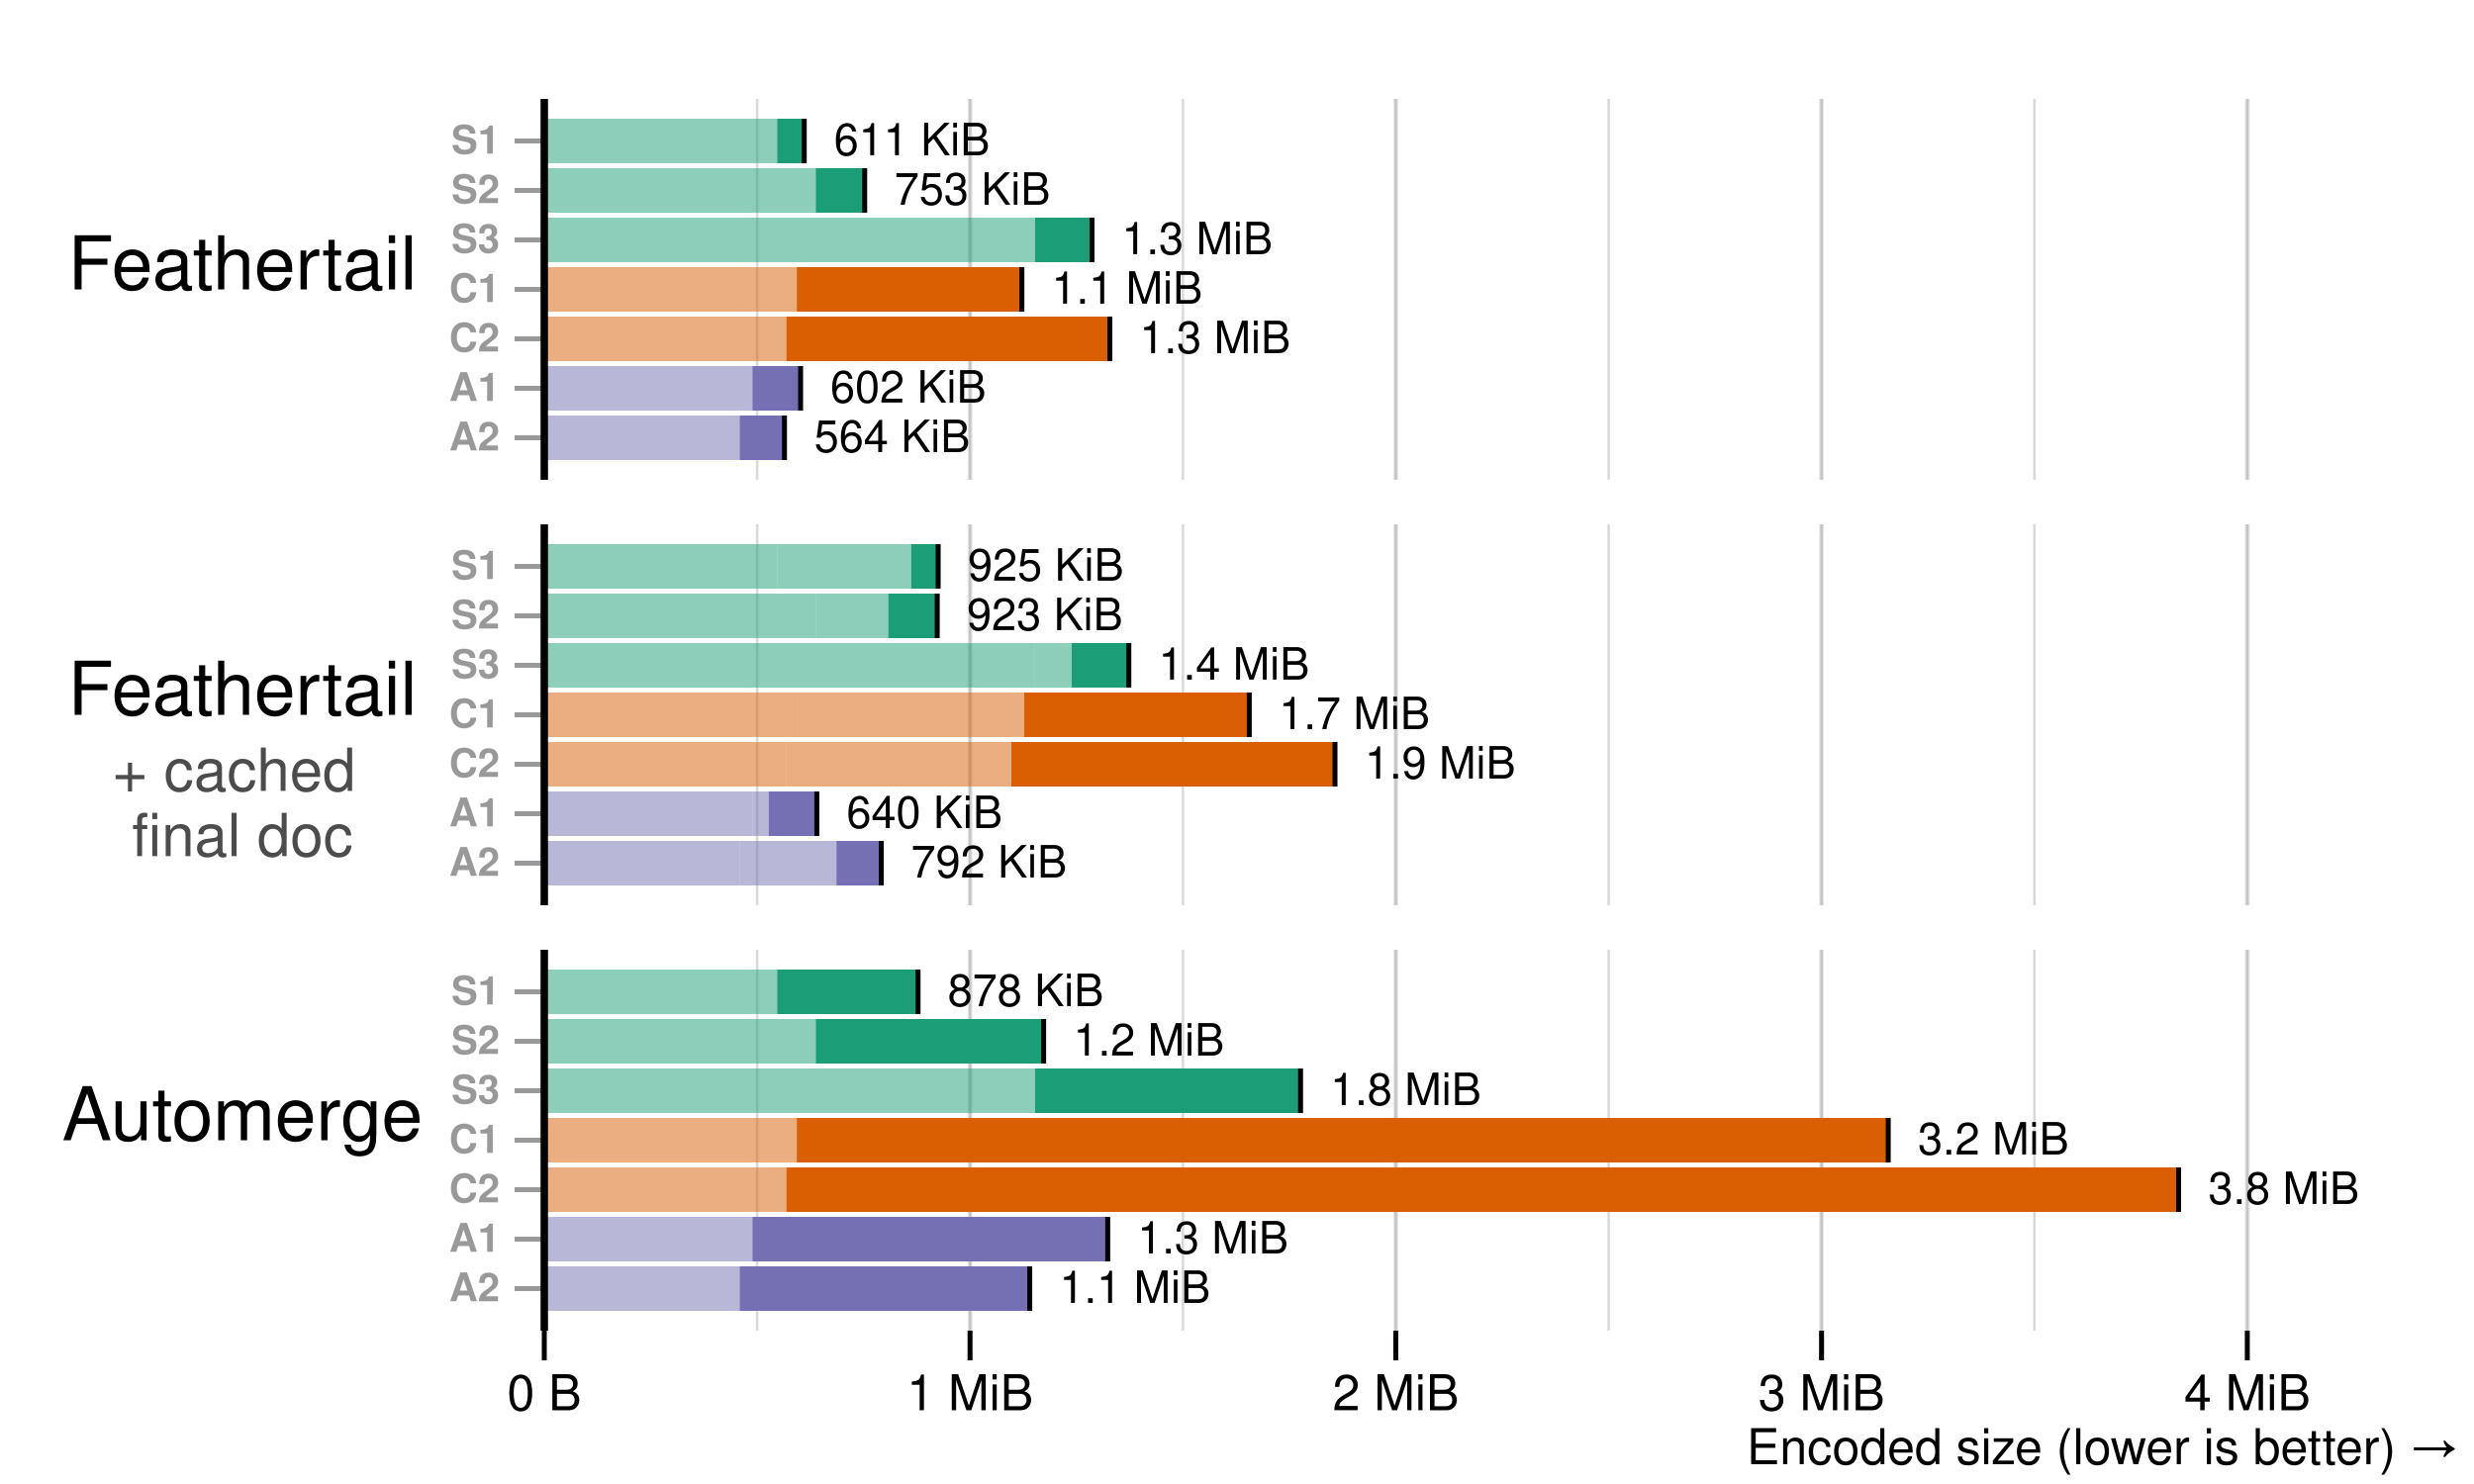
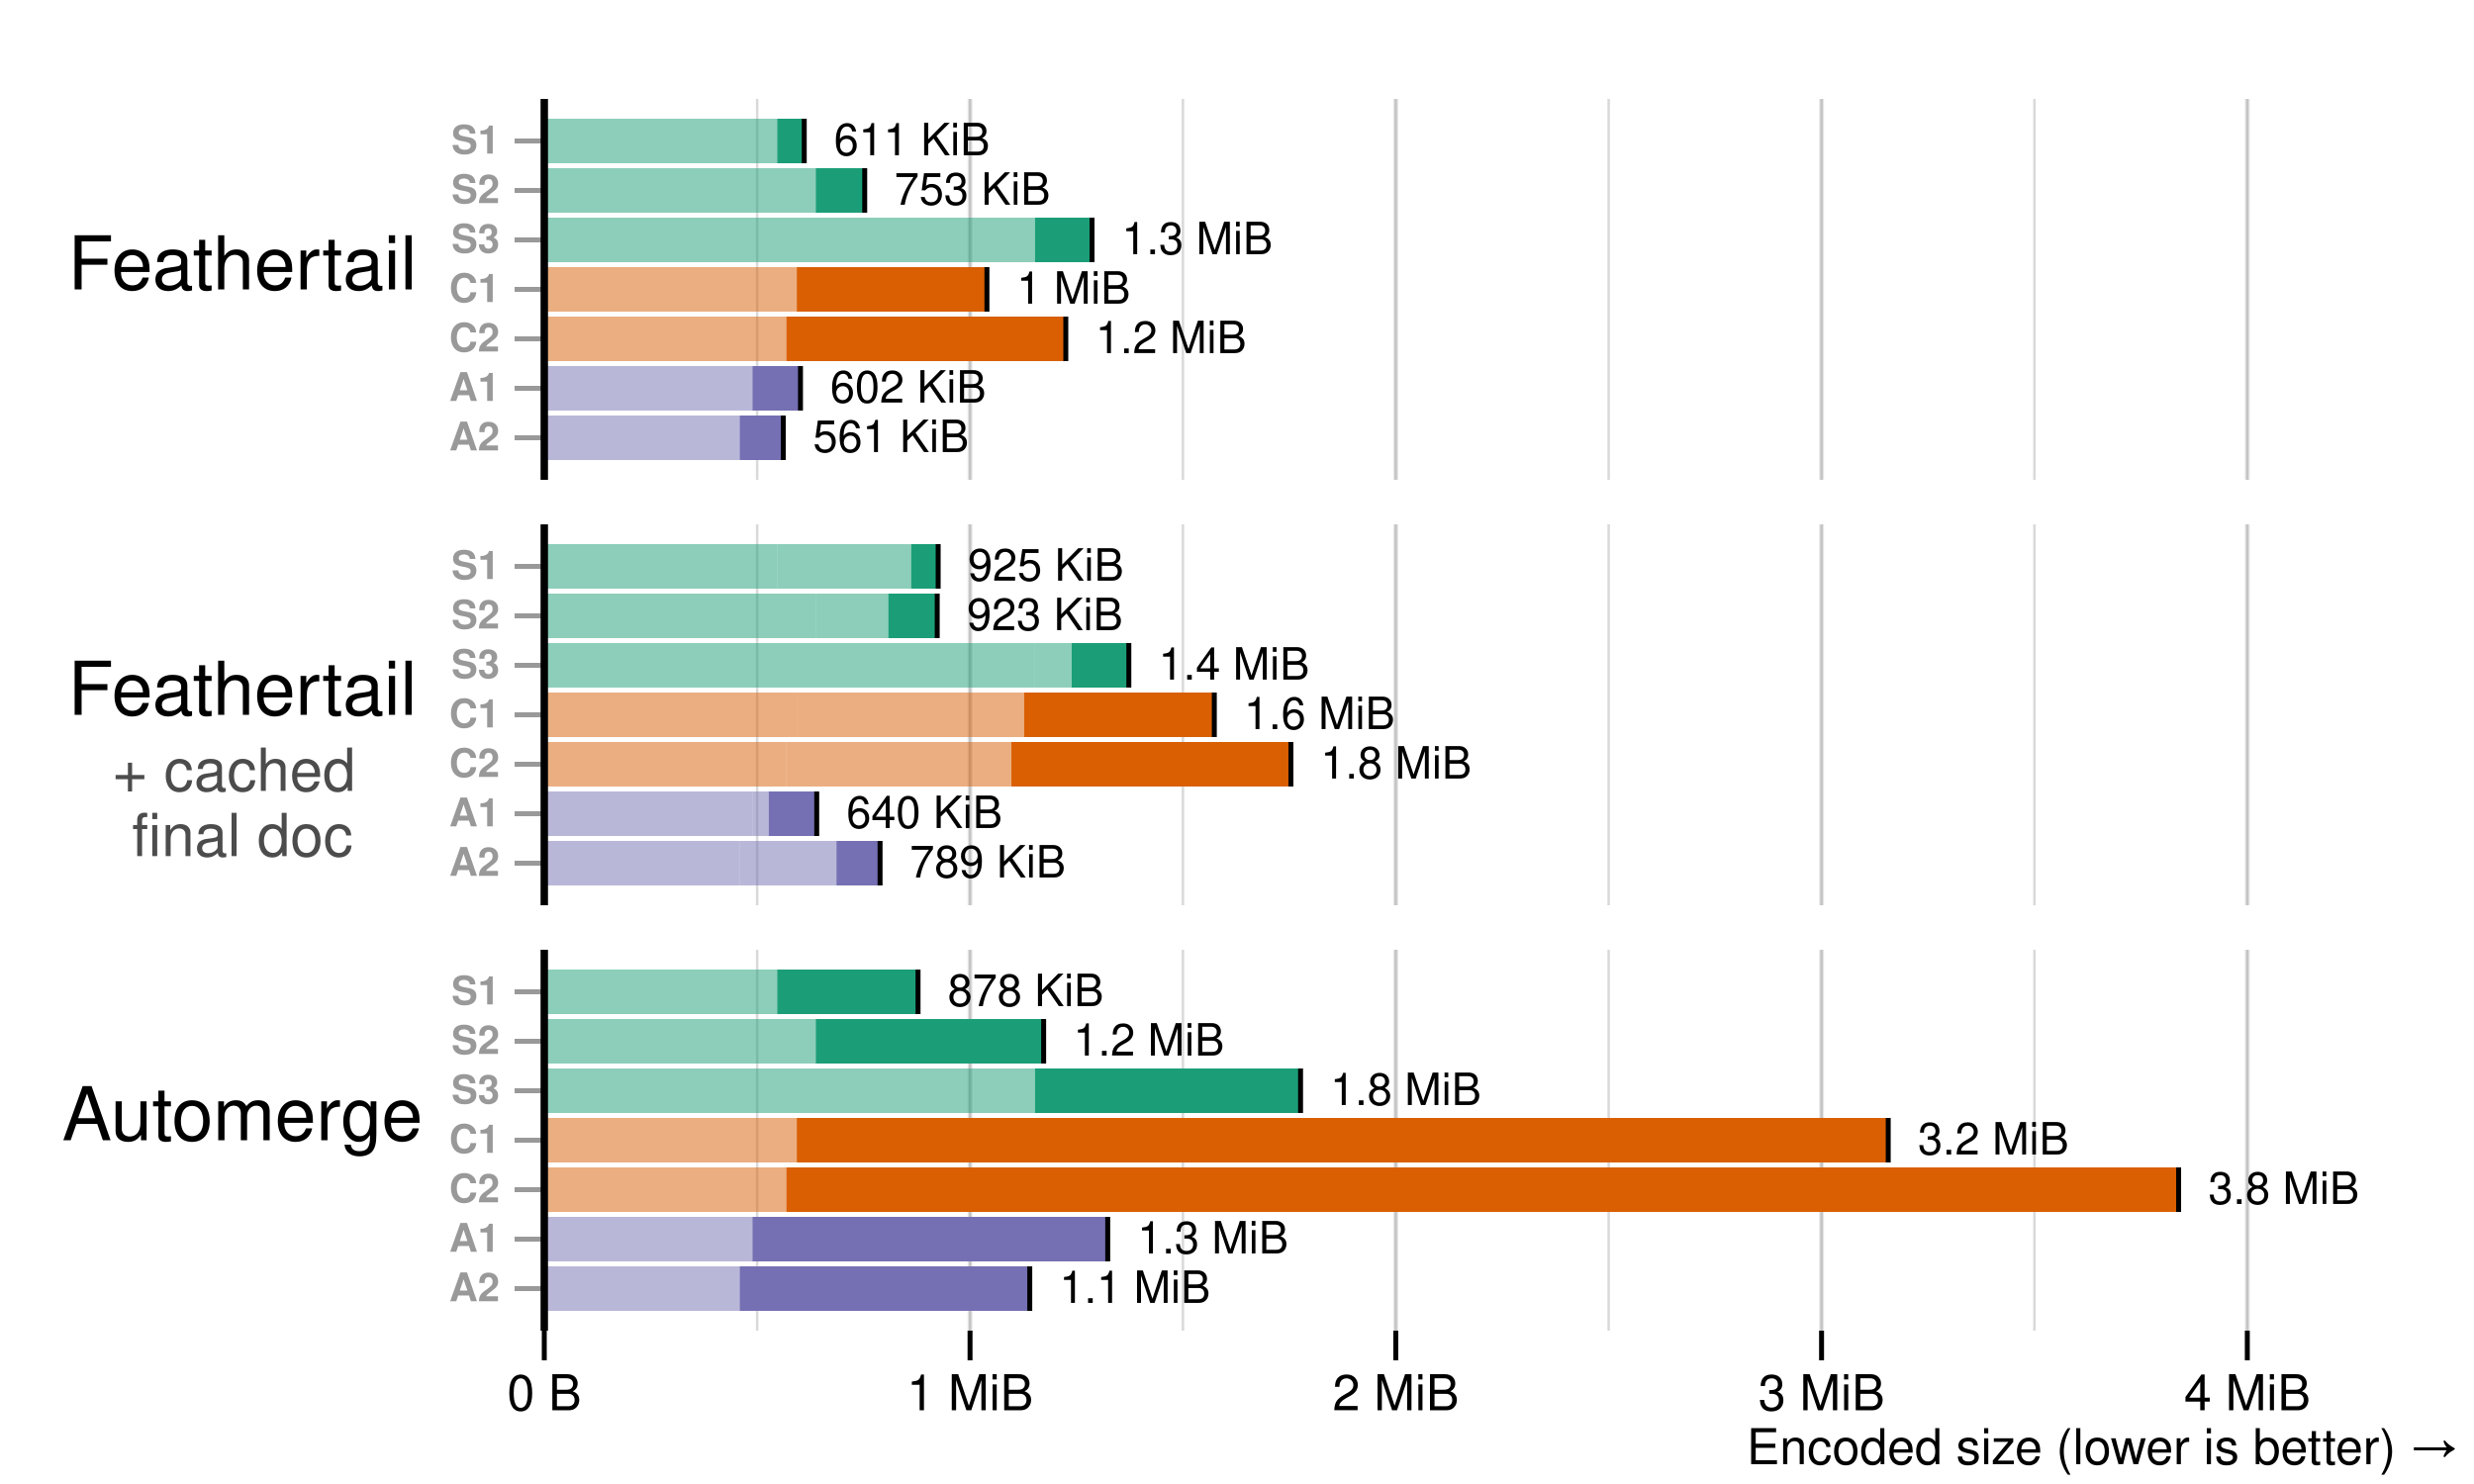
<svg xmlns="http://www.w3.org/2000/svg" class="plot-d6a7b5" fill="currentColor" font-family="system-ui, sans-serif" font-size="10" text-anchor="middle" width="500" height="300" viewBox="0 0 500 300" style="background: white; font-family: Helvetica Neue, Helvetica, Arial, sans-serif;" version="1.1">
  <style>:where(.plot-d6a7b5) {
  --plot-background: white;
  display: block;
  height: auto;
  height: intrinsic;
  max-width: 100%;
}
:where(.plot-d6a7b5 text),
:where(.plot-d6a7b5 tspan) {
  white-space: pre;
}</style>
  <g aria-label="x-grid" aria-hidden="true">
    <g stroke="currentColor" stroke-opacity="0.1" transform="translate(0,0)">
      <line x1="110" x2="110" y1="20" y2="97" />
      <line x1="196.047" x2="196.047" y1="20" y2="97" />
      <line x1="282.093" x2="282.093" y1="20" y2="97" />
      <line x1="368.14" x2="368.14" y1="20" y2="97" />
      <line x1="454.186" x2="454.186" y1="20" y2="97" />
    </g>
    <g stroke="currentColor" stroke-opacity="0.1" transform="translate(0,86)">
      <line x1="110" x2="110" y1="20" y2="97" />
      <line x1="196.047" x2="196.047" y1="20" y2="97" />
      <line x1="282.093" x2="282.093" y1="20" y2="97" />
      <line x1="368.14" x2="368.14" y1="20" y2="97" />
      <line x1="454.186" x2="454.186" y1="20" y2="97" />
    </g>
    <g stroke="currentColor" stroke-opacity="0.1" transform="translate(0,172)">
      <line x1="110" x2="110" y1="20" y2="97" />
      <line x1="196.047" x2="196.047" y1="20" y2="97" />
      <line x1="282.093" x2="282.093" y1="20" y2="97" />
      <line x1="368.14" x2="368.14" y1="20" y2="97" />
      <line x1="454.186" x2="454.186" y1="20" y2="97" />
    </g>
  </g>
  <g aria-label="x-axis tick" aria-hidden="true">
    <g fill="none" stroke="currentColor" transform="translate(0,172)">
      <path transform="translate(110,97)" d="M0,0L0,6" />
      <path transform="translate(196.0465,97)" d="M0,0L0,6" />
      <path transform="translate(282.093,97)" d="M0,0L0,6" />
      <path transform="translate(368.1395,97)" d="M0,0L0,6" />
      <path transform="translate(454.186,97)" d="M0,0L0,6" />
    </g>
  </g>
  <g aria-label="x-axis tick label" transform="translate(0,9)">
    <g font-variant="tabular-nums" transform="translate(0,172)">
      <text y="0.71em" transform="translate(110,97)">0 B</text>
      <text y="0.71em" transform="translate(196.0465,97)">1 MiB</text>
      <text y="0.71em" transform="translate(282.093,97)">2 MiB</text>
      <text y="0.71em" transform="translate(368.1395,97)">3 MiB</text>
      <text y="0.71em" transform="translate(454.186,97)">4 MiB</text>
    </g>
  </g>
  <g aria-label="x-axis label" text-anchor="end" transform="translate(17,27)">
    <text transform="translate(480,269)">Encoded size (lower is better) →</text>
  </g>
  <g aria-label="x-grid" aria-hidden="true">
    <g stroke="currentColor" stroke-width="0.5" stroke-opacity="0.15" transform="translate(0,0)">
      <line x1="110" x2="110" y1="20" y2="97" />
      <line x1="153.023" x2="153.023" y1="20" y2="97" />
      <line x1="196.047" x2="196.047" y1="20" y2="97" />
      <line x1="239.07" x2="239.07" y1="20" y2="97" />
      <line x1="282.093" x2="282.093" y1="20" y2="97" />
      <line x1="325.116" x2="325.116" y1="20" y2="97" />
      <line x1="368.14" x2="368.14" y1="20" y2="97" />
      <line x1="411.163" x2="411.163" y1="20" y2="97" />
      <line x1="454.186" x2="454.186" y1="20" y2="97" />
    </g>
    <g stroke="currentColor" stroke-width="0.5" stroke-opacity="0.15" transform="translate(0,86)">
      <line x1="110" x2="110" y1="20" y2="97" />
      <line x1="153.023" x2="153.023" y1="20" y2="97" />
      <line x1="196.047" x2="196.047" y1="20" y2="97" />
      <line x1="239.07" x2="239.07" y1="20" y2="97" />
      <line x1="282.093" x2="282.093" y1="20" y2="97" />
      <line x1="325.116" x2="325.116" y1="20" y2="97" />
      <line x1="368.14" x2="368.14" y1="20" y2="97" />
      <line x1="411.163" x2="411.163" y1="20" y2="97" />
      <line x1="454.186" x2="454.186" y1="20" y2="97" />
    </g>
    <g stroke="currentColor" stroke-width="0.5" stroke-opacity="0.15" transform="translate(0,172)">
      <line x1="110" x2="110" y1="20" y2="97" />
      <line x1="153.023" x2="153.023" y1="20" y2="97" />
      <line x1="196.047" x2="196.047" y1="20" y2="97" />
      <line x1="239.07" x2="239.07" y1="20" y2="97" />
      <line x1="282.093" x2="282.093" y1="20" y2="97" />
      <line x1="325.116" x2="325.116" y1="20" y2="97" />
      <line x1="368.14" x2="368.14" y1="20" y2="97" />
      <line x1="411.163" x2="411.163" y1="20" y2="97" />
      <line x1="454.186" x2="454.186" y1="20" y2="97" />
    </g>
  </g>
  <g aria-label="y-axis tick" aria-hidden="true" transform="translate(0,4.5)">
    <g fill="none" stroke="currentColor" stroke-opacity="0.4" transform="translate(0,0)">
      <path transform="translate(110,24)" d="M0,0L-6,0" />
      <path transform="translate(110,34)" d="M0,0L-6,0" />
      <path transform="translate(110,44)" d="M0,0L-6,0" />
      <path transform="translate(110,54)" d="M0,0L-6,0" />
      <path transform="translate(110,64)" d="M0,0L-6,0" />
      <path transform="translate(110,74)" d="M0,0L-6,0" />
      <path transform="translate(110,84)" d="M0,0L-6,0" />
    </g>
    <g fill="none" stroke="currentColor" stroke-opacity="0.4" transform="translate(0,86)">
      <path transform="translate(110,24)" d="M0,0L-6,0" />
      <path transform="translate(110,34)" d="M0,0L-6,0" />
      <path transform="translate(110,44)" d="M0,0L-6,0" />
      <path transform="translate(110,54)" d="M0,0L-6,0" />
      <path transform="translate(110,64)" d="M0,0L-6,0" />
      <path transform="translate(110,74)" d="M0,0L-6,0" />
      <path transform="translate(110,84)" d="M0,0L-6,0" />
    </g>
    <g fill="none" stroke="currentColor" stroke-opacity="0.4" transform="translate(0,172)">
      <path transform="translate(110,24)" d="M0,0L-6,0" />
      <path transform="translate(110,34)" d="M0,0L-6,0" />
      <path transform="translate(110,44)" d="M0,0L-6,0" />
      <path transform="translate(110,54)" d="M0,0L-6,0" />
      <path transform="translate(110,64)" d="M0,0L-6,0" />
      <path transform="translate(110,74)" d="M0,0L-6,0" />
      <path transform="translate(110,84)" d="M0,0L-6,0" />
    </g>
  </g>
  <g aria-label="y-axis tick label" transform="translate(-9,4.5)">
    <g fill-opacity="0.4" text-anchor="end" font-size="8" font-weight="700" transform="translate(0,0)">
      <text y="0.32em" transform="translate(110,24)">S1</text>
      <text y="0.32em" transform="translate(110,34)">S2</text>
      <text y="0.32em" transform="translate(110,44)">S3</text>
      <text y="0.32em" transform="translate(110,54)">C1</text>
      <text y="0.32em" transform="translate(110,64)">C2</text>
      <text y="0.32em" transform="translate(110,74)">A1</text>
      <text y="0.32em" transform="translate(110,84)">A2</text>
    </g>
    <g fill-opacity="0.4" text-anchor="end" font-size="8" font-weight="700" transform="translate(0,86)">
      <text y="0.32em" transform="translate(110,24)">S1</text>
      <text y="0.32em" transform="translate(110,34)">S2</text>
      <text y="0.32em" transform="translate(110,44)">S3</text>
      <text y="0.32em" transform="translate(110,54)">C1</text>
      <text y="0.32em" transform="translate(110,64)">C2</text>
      <text y="0.32em" transform="translate(110,74)">A1</text>
      <text y="0.32em" transform="translate(110,84)">A2</text>
    </g>
    <g fill-opacity="0.4" text-anchor="end" font-size="8" font-weight="700" transform="translate(0,172)">
      <text y="0.32em" transform="translate(110,24)">S1</text>
      <text y="0.32em" transform="translate(110,34)">S2</text>
      <text y="0.32em" transform="translate(110,44)">S3</text>
      <text y="0.32em" transform="translate(110,54)">C1</text>
      <text y="0.32em" transform="translate(110,64)">C2</text>
      <text y="0.32em" transform="translate(110,74)">A1</text>
      <text y="0.32em" transform="translate(110,84)">A2</text>
    </g>
  </g>
  <g aria-label="bar">
    <g transform="translate(0,0)">
      <rect x="110" width="47.063" y="24" height="9" fill="#1b9e77" fill-opacity="0.5" />
      <rect x="110" width="54.854" y="34" height="9" fill="#1b9e77" fill-opacity="0.5" />
      <rect x="110" width="99.154" y="44" height="9" fill="#1b9e77" fill-opacity="0.5" />
      <rect x="110" width="51.026" y="54" height="9" fill="#d95f02" fill-opacity="0.5" />
      <rect x="110" width="48.911" y="64" height="9" fill="#d95f02" fill-opacity="0.5" />
      <rect x="110" width="42.057" y="74" height="9" fill="#7570b3" fill-opacity="0.5" />
      <rect x="110" width="39.476" y="84" height="9" fill="#7570b3" fill-opacity="0.5" />
      <rect x="157.063" width="5.476" y="24" height="9" fill="#1b9e77" fill-opacity="1" />
      <rect x="164.854" width="9.906" y="34" height="9" fill="#1b9e77" fill-opacity="1" />
      <rect x="209.154" width="11.548" y="44" height="9" fill="#1b9e77" fill-opacity="1" />
-       <rect x="161.026" width="45.5" y="54" height="9" fill="#d95f02" fill-opacity="1" />
-       <rect x="158.911" width="65.401" y="64" height="9" fill="#d95f02" fill-opacity="1" />
-       <rect x="152.057" width="9.744" y="74" height="9" fill="#7570b3" fill-opacity="1" />
-       <rect x="149.476" width="9.07" y="84" height="9" fill="#7570b3" fill-opacity="1" />
+       <rect x="161.026" width="38.435" y="54" height="9" fill="#d95f02" fill-opacity="1" />
+       <rect x="158.911" width="56.491" y="64" height="9" fill="#d95f02" fill-opacity="1" />
+       <rect x="152.057" width="9.723" y="74" height="9" fill="#7570b3" fill-opacity="1" />
+       <rect x="149.476" width="8.823" y="84" height="9" fill="#7570b3" fill-opacity="1" />
    </g>
    <g transform="translate(0,86)">
      <rect x="110" width="47.063" y="24" height="9" fill="#1b9e77" fill-opacity="0.5" />
      <rect x="110" width="54.854" y="34" height="9" fill="#1b9e77" fill-opacity="0.5" />
      <rect x="110" width="99.154" y="44" height="9" fill="#1b9e77" fill-opacity="0.5" />
      <rect x="110" width="51.026" y="54" height="9" fill="#d95f02" fill-opacity="0.5" />
      <rect x="110" width="48.911" y="64" height="9" fill="#d95f02" fill-opacity="0.5" />
      <rect x="110" width="42.057" y="74" height="9" fill="#7570b3" fill-opacity="0.5" />
      <rect x="110" width="39.476" y="84" height="9" fill="#7570b3" fill-opacity="0.5" />
      <rect x="157.063" width="27.066" y="24" height="9" fill="#1b9e77" fill-opacity="0.5" />
      <rect x="164.854" width="14.654" y="34" height="9" fill="#1b9e77" fill-opacity="0.5" />
      <rect x="209.154" width="7.438" y="44" height="9" fill="#1b9e77" fill-opacity="0.5" />
      <rect x="161.026" width="45.953" y="54" height="9" fill="#d95f02" fill-opacity="0.5" />
      <rect x="158.911" width="45.493" y="64" height="9" fill="#d95f02" fill-opacity="0.5" />
      <rect x="152.057" width="3.282" y="74" height="9" fill="#7570b3" fill-opacity="0.5" />
      <rect x="149.476" width="19.563" y="84" height="9" fill="#7570b3" fill-opacity="0.5" />
      <rect x="184.129" width="5.476" y="24" height="9" fill="#1b9e77" fill-opacity="1" />
      <rect x="179.508" width="9.906" y="34" height="9" fill="#1b9e77" fill-opacity="1" />
      <rect x="216.592" width="11.548" y="44" height="9" fill="#1b9e77" fill-opacity="1" />
-       <rect x="206.979" width="45.5" y="54" height="9" fill="#d95f02" fill-opacity="1" />
-       <rect x="204.404" width="65.401" y="64" height="9" fill="#d95f02" fill-opacity="1" />
-       <rect x="155.339" width="9.744" y="74" height="9" fill="#7570b3" fill-opacity="1" />
-       <rect x="169.039" width="9.07" y="84" height="9" fill="#7570b3" fill-opacity="1" />
+       <rect x="206.979" width="38.435" y="54" height="9" fill="#d95f02" fill-opacity="1" />
+       <rect x="204.404" width="56.491" y="64" height="9" fill="#d95f02" fill-opacity="1" />
+       <rect x="155.339" width="9.723" y="74" height="9" fill="#7570b3" fill-opacity="1" />
+       <rect x="169.039" width="8.823" y="84" height="9" fill="#7570b3" fill-opacity="1" />
    </g>
    <g transform="translate(0,172)">
      <rect x="110" width="47.063" y="24" height="9" fill="#1b9e77" fill-opacity="0.5" />
      <rect x="110" width="54.854" y="34" height="9" fill="#1b9e77" fill-opacity="0.5" />
      <rect x="110" width="99.154" y="44" height="9" fill="#1b9e77" fill-opacity="0.5" />
      <rect x="110" width="51.026" y="54" height="9" fill="#d95f02" fill-opacity="0.5" />
      <rect x="110" width="48.911" y="64" height="9" fill="#d95f02" fill-opacity="0.5" />
      <rect x="110" width="42.057" y="74" height="9" fill="#7570b3" fill-opacity="0.5" />
      <rect x="110" width="39.476" y="84" height="9" fill="#7570b3" fill-opacity="0.5" />
      <rect x="157.063" width="28.477" y="24" height="9" fill="#1b9e77" fill-opacity="1" />
      <rect x="164.854" width="46.071" y="34" height="9" fill="#1b9e77" fill-opacity="1" />
      <rect x="209.154" width="53.692" y="44" height="9" fill="#1b9e77" fill-opacity="1" />
      <rect x="161.026" width="220.587" y="54" height="9" fill="#d95f02" fill-opacity="1" />
      <rect x="158.911" width="281.394" y="64" height="9" fill="#d95f02" fill-opacity="1" />
      <rect x="152.057" width="71.819" y="74" height="9" fill="#7570b3" fill-opacity="1" />
      <rect x="149.476" width="58.641" y="84" height="9" fill="#7570b3" fill-opacity="1" />
    </g>
  </g>
  <g aria-label="fy-axis tick label" transform="translate(-61,0)">
    <g font-size="15px" transform="translate(0,0)">
      <text transform="translate(110,58.5)">Feathertail</text>
    </g>
    <g font-size="15px" transform="translate(0,86)">
      <text transform="translate(110,58.5)">Feathertail</text>
    </g>
    <g font-size="15px" transform="translate(0,172)">
      <text transform="translate(110,58.5)">Automerge</text>
    </g>
  </g>
  <g aria-label="fy-axis tick label" transform="translate(-61,6)">
    <g fill-opacity="0.7" font-size="12" transform="translate(0,86)">
      <text transform="translate(110,58.5)">
        <tspan x="0" y="0.781em">+ cached</tspan>
        <tspan x="0" dy="1.1em">final doc</tspan>
      </text>
    </g>
  </g>
  <g aria-label="tick">
    <g stroke="currentColor" transform="translate(0,0)">
      <line x1="162.539" x2="162.539" y1="24" y2="33" />
      <line x1="174.76" x2="174.76" y1="34" y2="43" />
      <line x1="220.702" x2="220.702" y1="44" y2="53" />
-       <line x1="206.525" x2="206.525" y1="54" y2="63" />
-       <line x1="224.312" x2="224.312" y1="64" y2="73" />
-       <line x1="161.801" x2="161.801" y1="74" y2="83" />
-       <line x1="158.546" x2="158.546" y1="84" y2="93" />
+       <line x1="199.461" x2="199.461" y1="54" y2="63" />
+       <line x1="215.402" x2="215.402" y1="64" y2="73" />
+       <line x1="161.78" x2="161.78" y1="74" y2="83" />
+       <line x1="158.299" x2="158.299" y1="84" y2="93" />
    </g>
    <g stroke="currentColor" transform="translate(0,86)">
      <line x1="189.605" x2="189.605" y1="24" y2="33" />
      <line x1="189.414" x2="189.414" y1="34" y2="43" />
      <line x1="228.14" x2="228.14" y1="44" y2="53" />
-       <line x1="252.479" x2="252.479" y1="54" y2="63" />
-       <line x1="269.805" x2="269.805" y1="64" y2="73" />
-       <line x1="165.083" x2="165.083" y1="74" y2="83" />
-       <line x1="178.109" x2="178.109" y1="84" y2="93" />
+       <line x1="245.414" x2="245.414" y1="54" y2="63" />
+       <line x1="260.895" x2="260.895" y1="64" y2="73" />
+       <line x1="165.062" x2="165.062" y1="74" y2="83" />
+       <line x1="177.862" x2="177.862" y1="84" y2="93" />
    </g>
    <g stroke="currentColor" transform="translate(0,172)">
      <line x1="185.539" x2="185.539" y1="24" y2="33" />
      <line x1="210.925" x2="210.925" y1="34" y2="43" />
      <line x1="262.845" x2="262.845" y1="44" y2="53" />
      <line x1="381.613" x2="381.613" y1="54" y2="63" />
      <line x1="440.305" x2="440.305" y1="64" y2="73" />
      <line x1="223.875" x2="223.875" y1="74" y2="83" />
      <line x1="208.117" x2="208.117" y1="84" y2="93" />
    </g>
  </g>
  <g aria-label="text" transform="translate(6,4.5)">
    <g fill="black" text-anchor="start" font-size="9" transform="translate(0,0)">
      <text y="0.32em" transform="translate(162.5387,24)">611 KiB</text>
      <text y="0.32em" transform="translate(174.7597,34)">753 KiB</text>
      <text y="0.32em" transform="translate(220.7019,44)">1.3 MiB</text>
-       <text y="0.32em" transform="translate(206.5254,54)">1.1 MiB</text>
-       <text y="0.32em" transform="translate(224.312,64)">1.3 MiB</text>
-       <text y="0.32em" transform="translate(161.8007,74)">602 KiB</text>
-       <text y="0.32em" transform="translate(158.5465,84)">564 KiB</text>
+       <text y="0.32em" transform="translate(199.461,54)">1 MiB</text>
+       <text y="0.32em" transform="translate(215.4019,64)">1.2 MiB</text>
+       <text y="0.32em" transform="translate(161.7798,74)">602 KiB</text>
+       <text y="0.32em" transform="translate(158.2995,84)">561 KiB</text>
    </g>
    <g fill="black" text-anchor="start" font-size="9" transform="translate(0,86)">
      <text y="0.32em" transform="translate(189.6052,24)">925 KiB</text>
      <text y="0.32em" transform="translate(189.414,34)">923 KiB</text>
      <text y="0.32em" transform="translate(228.14,44)">1.4 MiB</text>
-       <text y="0.32em" transform="translate(252.4786,54)">1.7 MiB</text>
-       <text y="0.32em" transform="translate(269.8048,64)">1.9 MiB</text>
-       <text y="0.32em" transform="translate(165.0827,74)">640 KiB</text>
-       <text y="0.32em" transform="translate(178.1093,84)">792 KiB</text>
+       <text y="0.32em" transform="translate(245.4141,54)">1.6 MiB</text>
+       <text y="0.32em" transform="translate(260.8947,64)">1.8 MiB</text>
+       <text y="0.32em" transform="translate(165.0618,74)">640 KiB</text>
+       <text y="0.32em" transform="translate(177.8623,84)">789 KiB</text>
    </g>
    <g fill="black" text-anchor="start" font-size="9" transform="translate(0,172)">
      <text y="0.32em" transform="translate(185.5395,24)">878 KiB</text>
      <text y="0.32em" transform="translate(210.9249,34)">1.2 MiB</text>
      <text y="0.32em" transform="translate(262.8455,44)">1.8 MiB</text>
      <text y="0.32em" transform="translate(381.6129,54)">3.2 MiB</text>
      <text y="0.32em" transform="translate(440.3046,64)">3.8 MiB</text>
      <text y="0.32em" transform="translate(223.8752,74)">1.3 MiB</text>
      <text y="0.32em" transform="translate(208.1172,84)">1.1 MiB</text>
    </g>
  </g>
  <g aria-label="rule">
    <g stroke="currentColor" stroke-width="1.5" transform="translate(0,0)">
      <line x1="110" x2="110" y1="20" y2="97" />
    </g>
    <g stroke="currentColor" stroke-width="1.5" transform="translate(0,86)">
      <line x1="110" x2="110" y1="20" y2="97" />
    </g>
    <g stroke="currentColor" stroke-width="1.5" transform="translate(0,172)">
      <line x1="110" x2="110" y1="20" y2="97" />
    </g>
  </g>
</svg>
